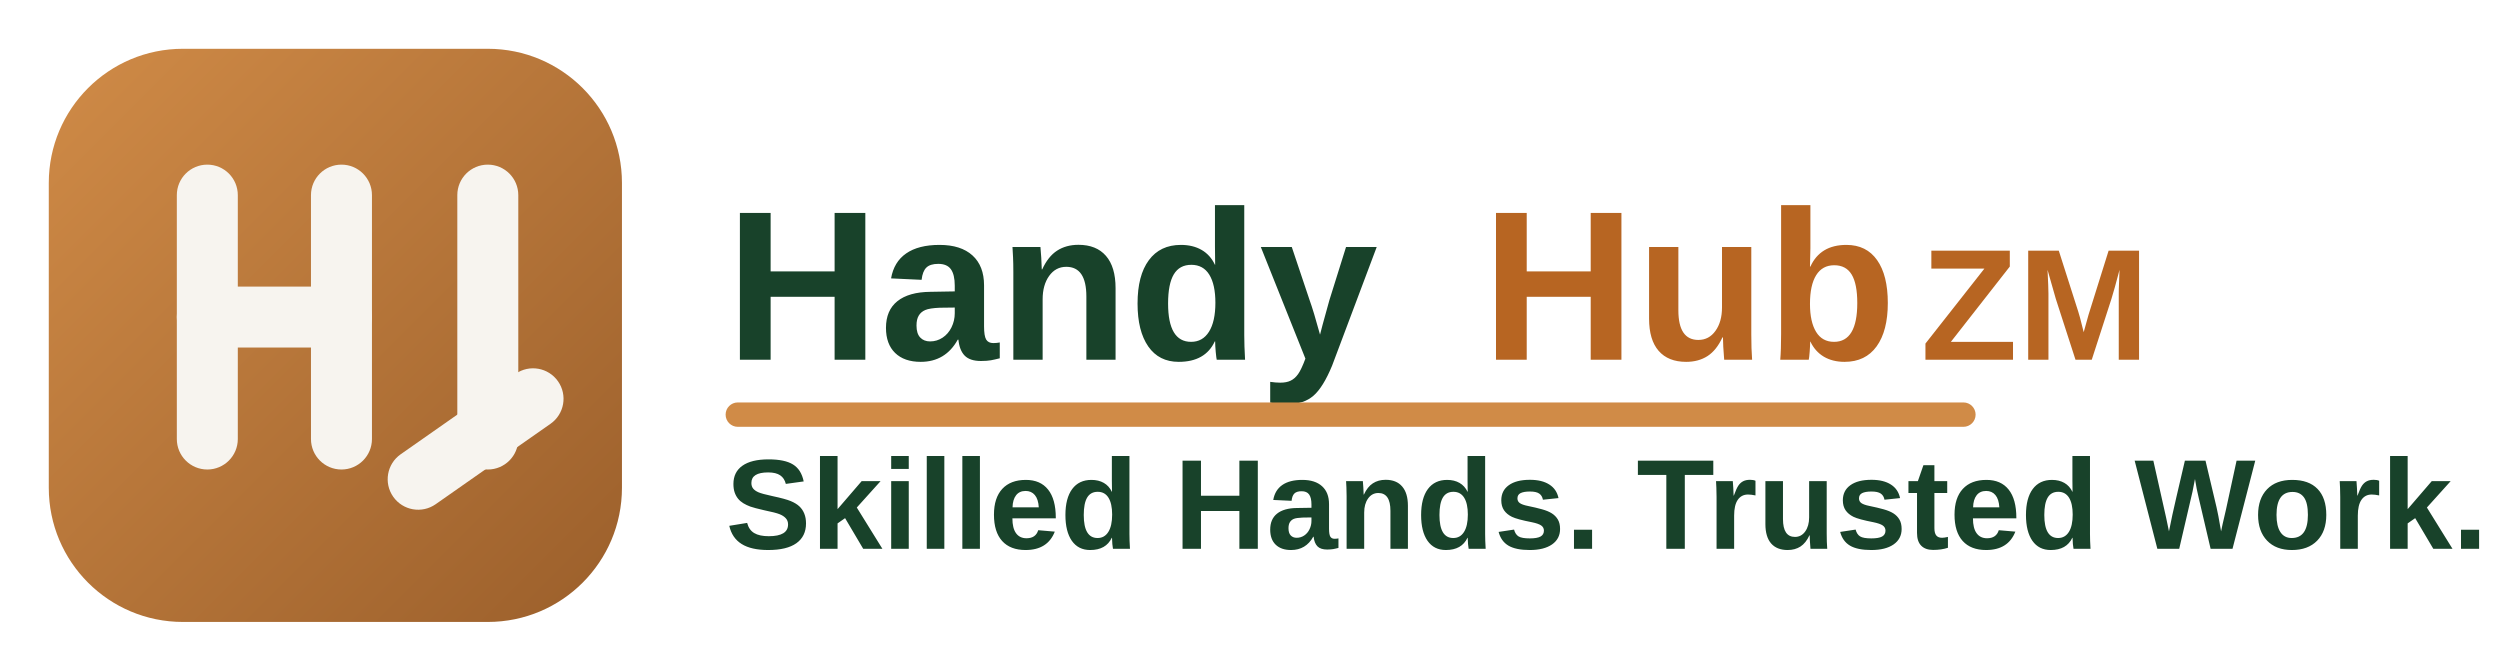
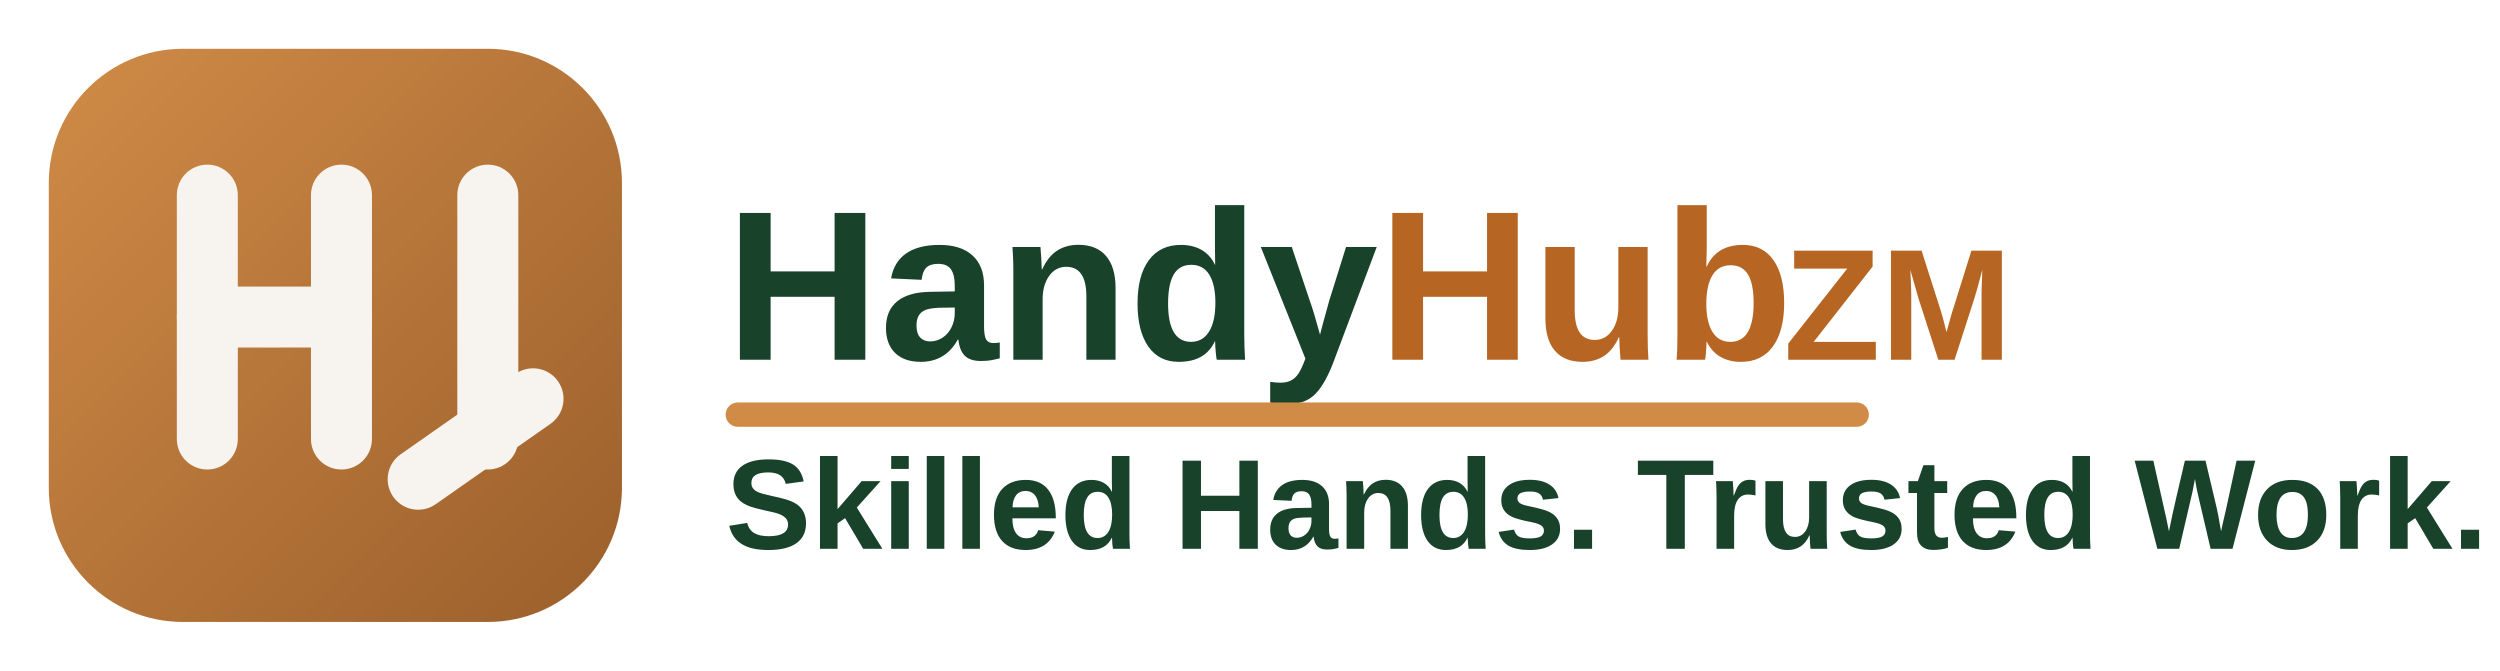
<svg xmlns="http://www.w3.org/2000/svg" width="820" height="220" viewBox="0 0 820 220" role="img" aria-labelledby="title desc">
  <defs>
    <linearGradient id="bg" x1="0" y1="0" x2="1" y2="1">
      <stop offset="0%" stop-color="#d08b47" />
      <stop offset="100%" stop-color="#9b5f2b" />
    </linearGradient>
  </defs>
  <rect x="16" y="16" width="188" height="188" rx="44" fill="url(#bg)" />
  <rect x="58" y="54" width="20" height="100" rx="10" fill="#f7f4ef" />
  <rect x="102" y="54" width="20" height="100" rx="10" fill="#f7f4ef" />
  <rect x="58" y="94" width="64" height="20" rx="10" fill="#f7f4ef" />
  <rect x="150" y="54" width="20" height="100" rx="10" fill="#f7f4ef" />
  <rect x="123" y="134" width="66" height="20" rx="10" transform="rotate(-35 156 144)" fill="#f7f4ef" />
  <text x="238" y="118" font-family="Segoe UI, Arial, sans-serif" font-size="70" font-weight="800" fill="#18422a">Handy</text>
-   <text x="486" y="118" font-family="Segoe UI, Arial, sans-serif" font-size="70" font-weight="800" fill="#b76522">Hub</text>
-   <text x="630" y="118" font-family="Segoe UI, Arial, sans-serif" font-size="52" font-weight="800" fill="#b76522">ZM</text>
-   <rect x="238" y="132" width="410" height="8" rx="4" fill="#d08b47" />
+   <text x="452" y="118" font-family="Segoe UI, Arial, sans-serif" font-size="70" font-weight="800" fill="#b76522">Hub</text>
+   <text x="585" y="118" font-family="Segoe UI, Arial, sans-serif" font-size="52" font-weight="800" fill="#b76522">ZM</text>
+   <rect x="238" y="132" width="375" height="8" rx="4" fill="#d08b47" />
  <text x="238" y="180" font-family="Segoe UI, Arial, sans-serif" font-size="42" font-weight="700" fill="#18422a">Skilled Hands. Trusted Work.</text>
</svg>
